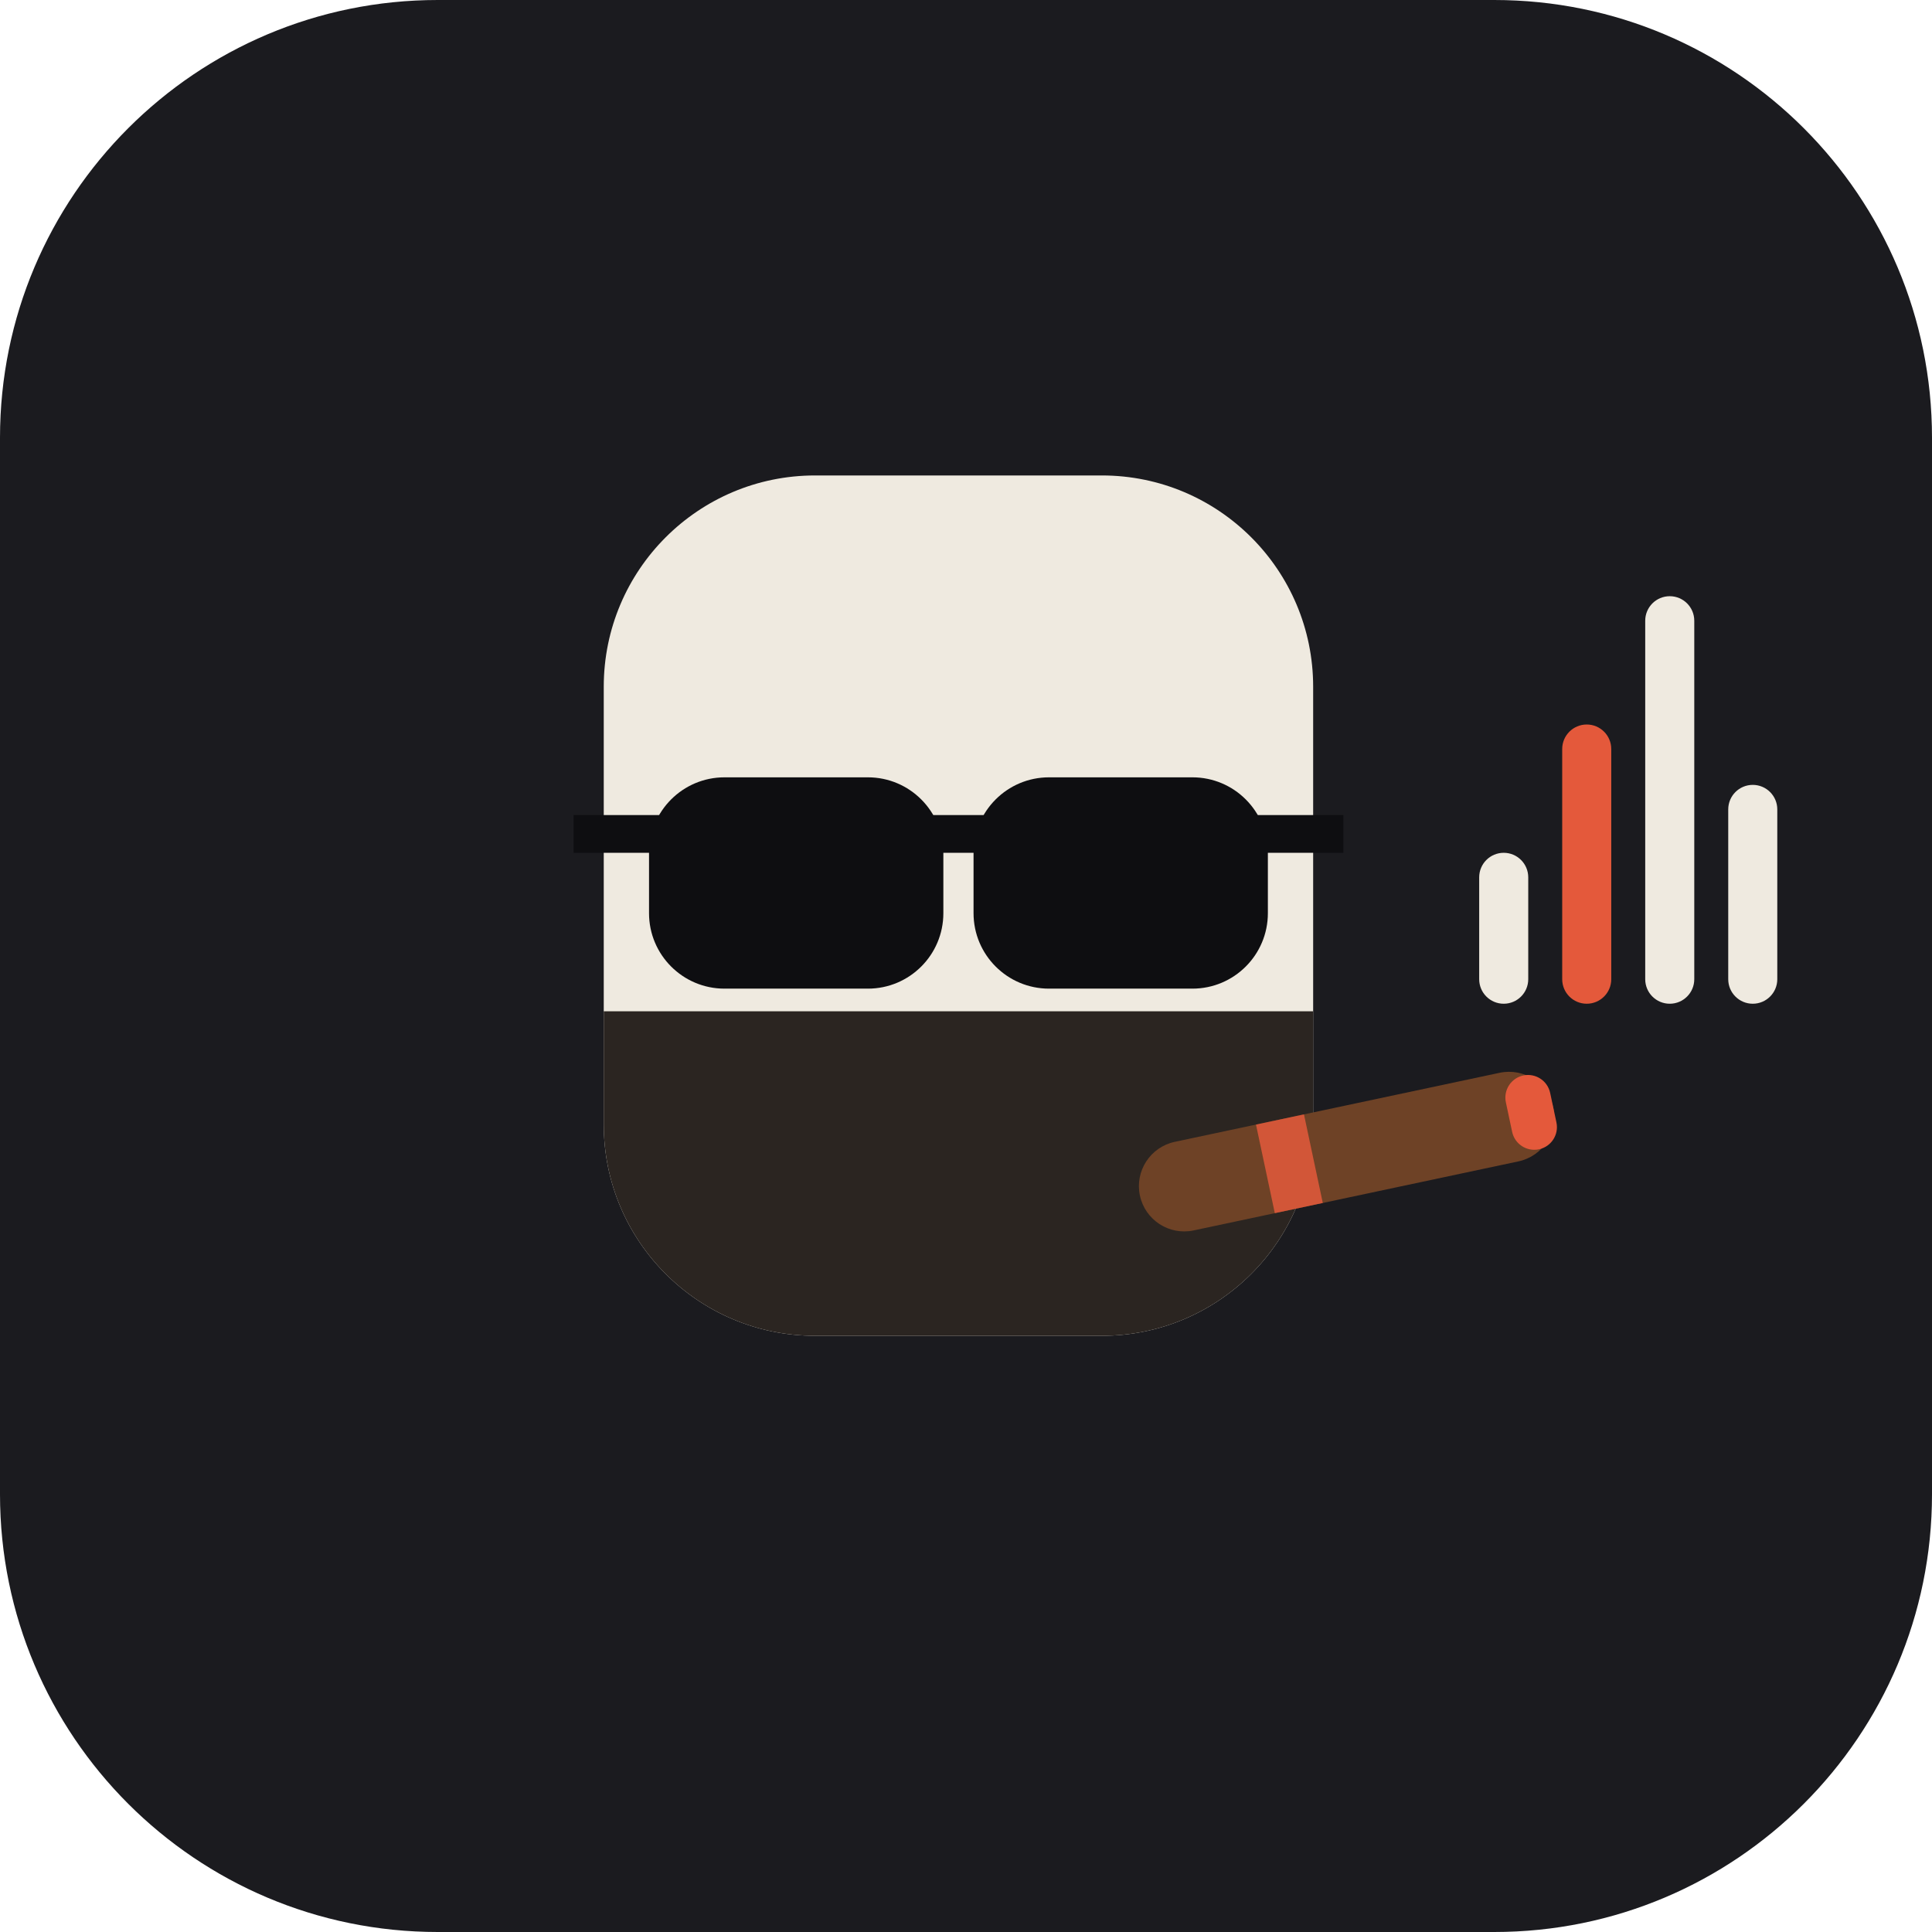
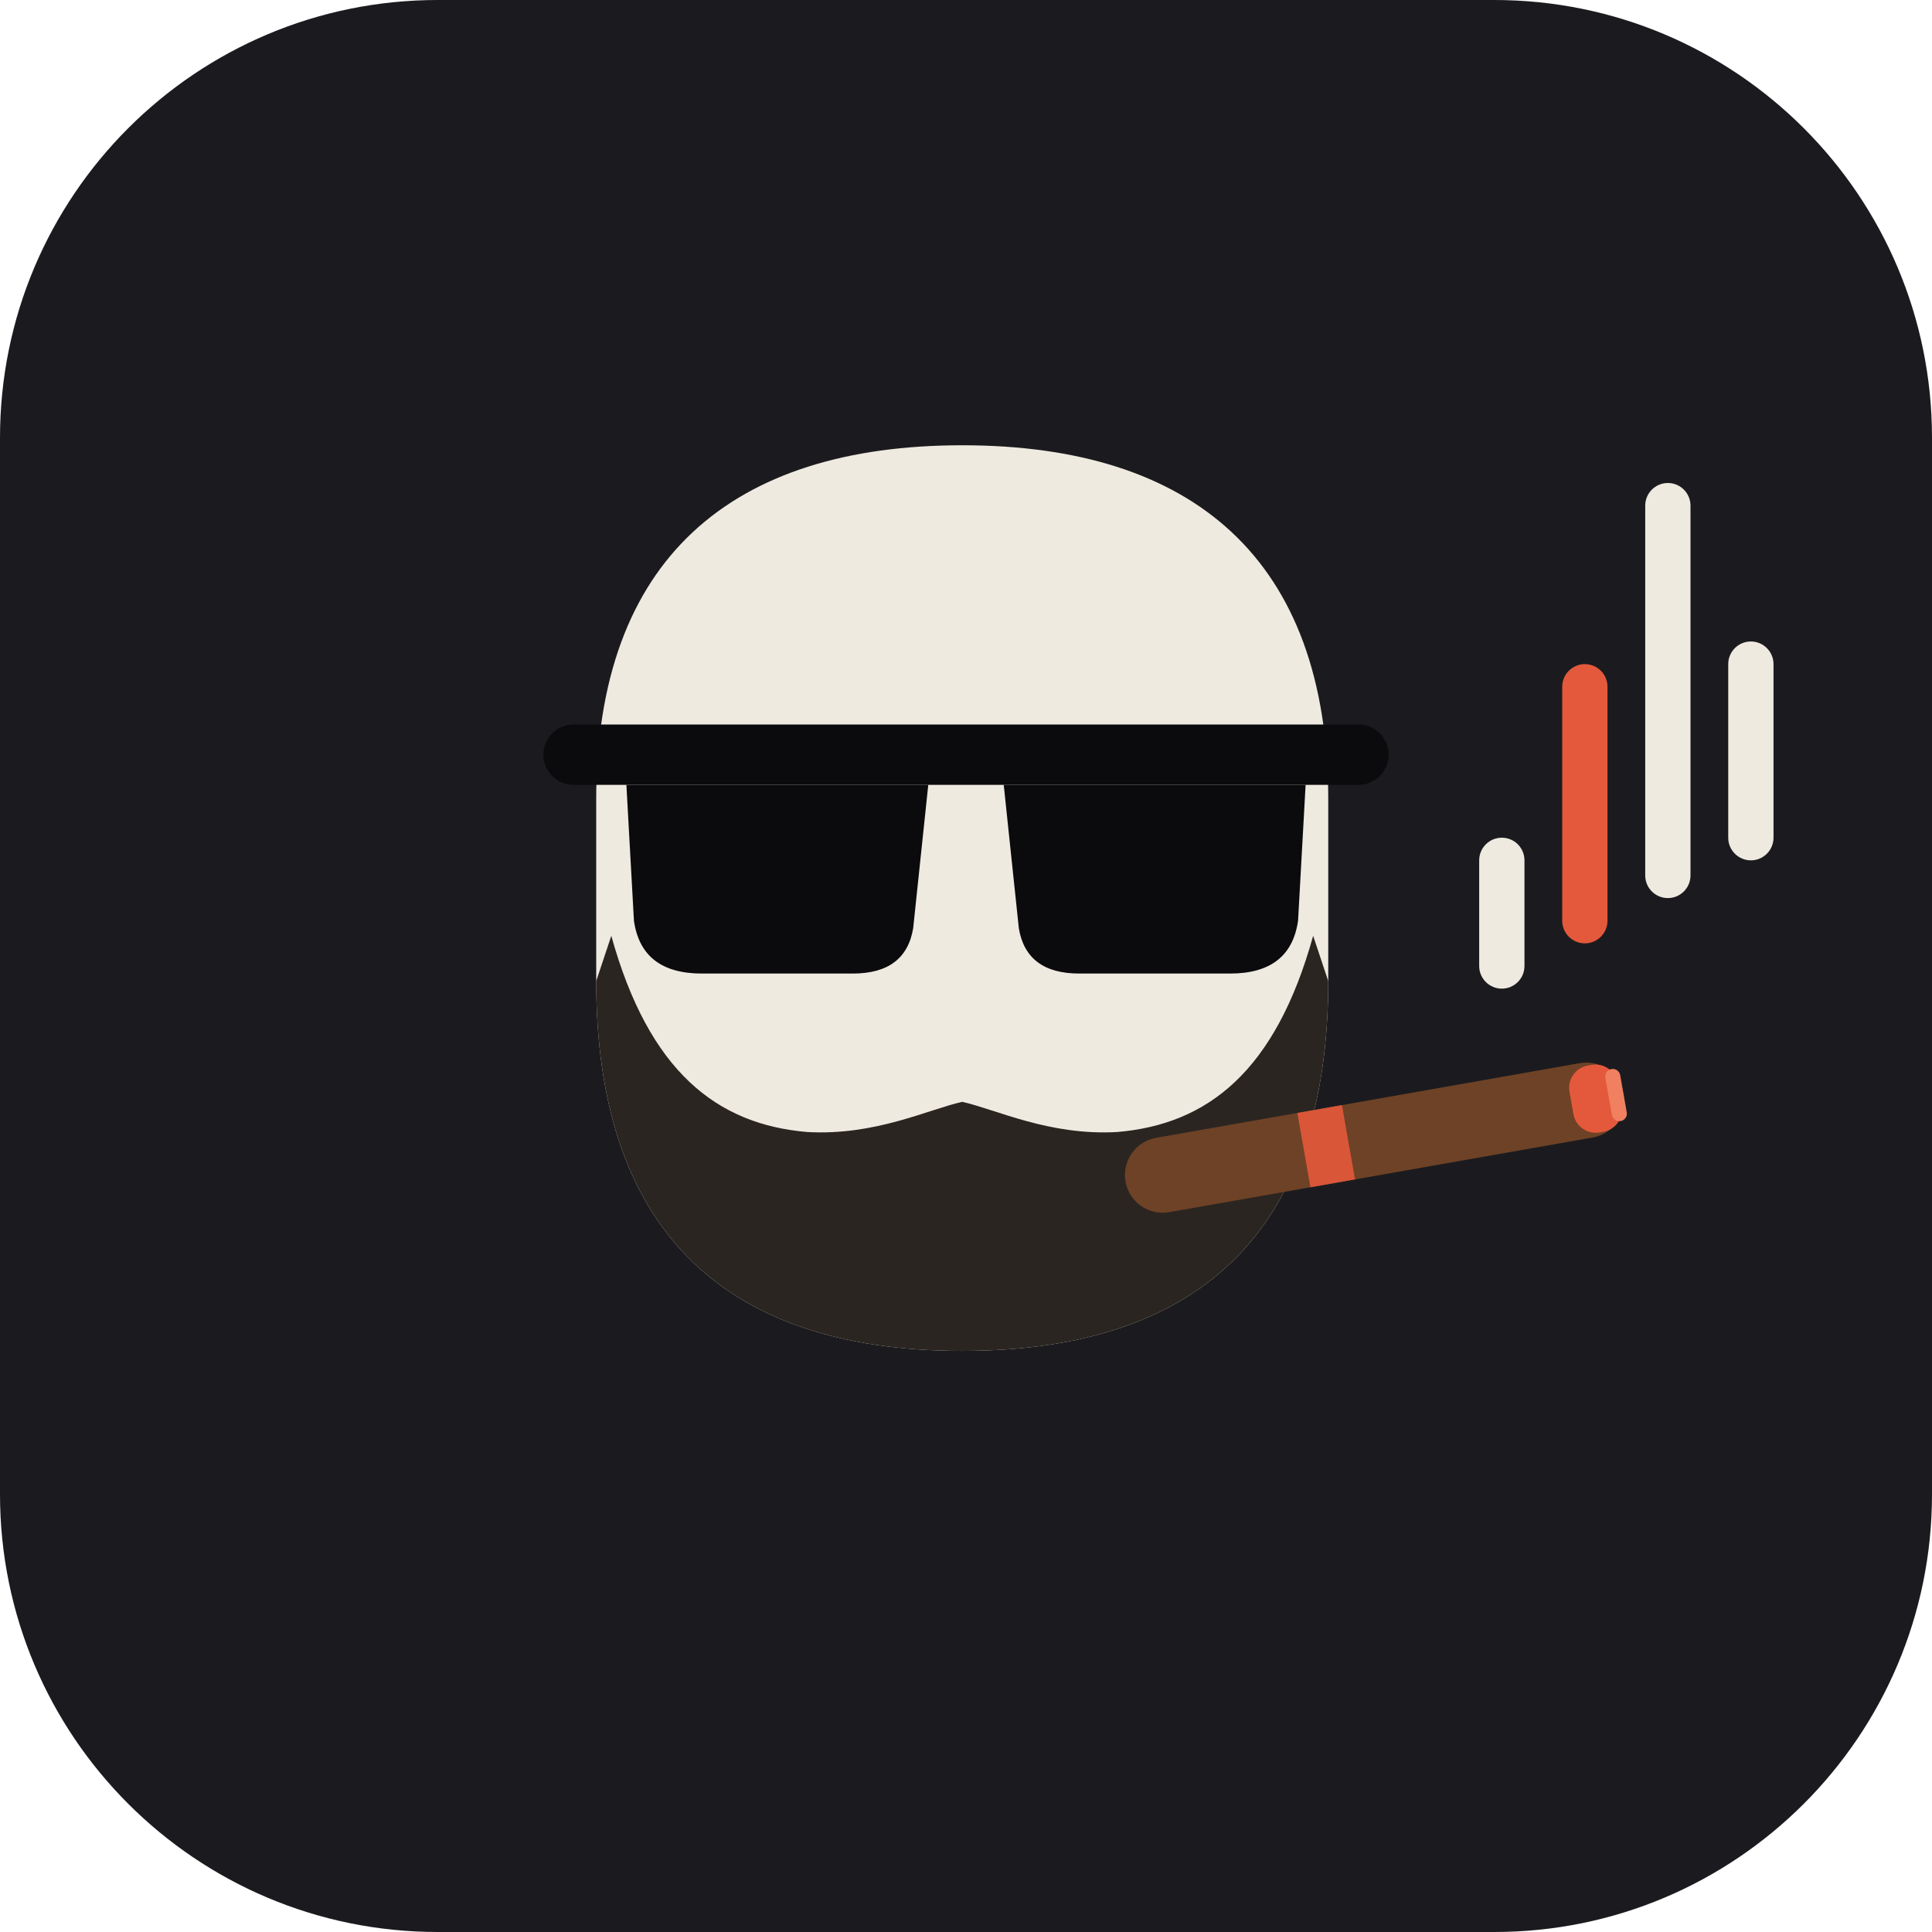
<svg xmlns="http://www.w3.org/2000/svg" viewBox="0 0 512 512" width="512" height="512">
  <rect width="512" height="512" rx="116" fill="#1B1B1F" />
-   <rect x="160" y="126" width="188" height="228" rx="56" fill="#EFEAE0" />
-   <path d="M160 268 h188 v30 a56 56 0 0 1 -56 56 h-76 a56 56 0 0 1 -56 -56 z" fill="#2B2521" />
-   <g>
-     <rect x="172" y="206" width="78" height="56" rx="20" fill="#0E0E11" />
-     <rect x="258" y="206" width="78" height="56" rx="20" fill="#0E0E11" />
-     <rect x="246" y="216" width="16" height="10" fill="#0E0E11" />
-     <rect x="152" y="216" width="24" height="10" fill="#0E0E11" />
-     <rect x="332" y="216" width="24" height="10" fill="#0E0E11" />
+   <path d="M158 212            C 158 148, 194 118, 255 118            C 316 118, 352 148, 352 212            L 352 260            C 352 324, 320 358, 255 358            C 190 358, 158 324, 158 260            Z" fill="#EFEAE0" />
+   <path d="M162 248            C 172 284, 190 298, 214 300            C 232 301, 246 294, 255 292            C 264 294, 278 301, 296 300            C 320 298, 338 284, 348 248            L 352 260            C 352 324, 320 358, 255 358            C 190 358, 158 324, 158 260            Z" fill="#2B2521" />
+   <rect x="144" y="192" width="224" height="16" rx="8" fill="#0B0B0E" />
+   <g fill="#0B0B0E">
+     <path d="M166 208 L 246 208 L 242 246 Q 240 258 226 258 L 186 258 Q 170 258 168 244 Z" />
+     <path d="M266 208 L 346 208 L 344 244 Q 342 258 326 258 L 286 258 Q 272 258 270 246 Z" />
  </g>
-   <g transform="rotate(-12 306 316)">
-     <rect x="302" y="304" width="112" height="24" rx="12" fill="#6E4226" />
-     <rect x="336" y="304" width="13" height="24" fill="#E4593B" opacity="0.85" />
-     <rect x="402" y="306" width="12" height="20" rx="6" fill="#E4593B" />
+   <g transform="rotate(-10 316 310)">
+     <rect x="298" y="300" width="134" height="20" rx="10" fill="#6E4226" />
+     <rect x="346" y="300" width="12" height="20" fill="#E4593B" opacity="0.9" />
+     <rect x="418" y="301" width="13" height="18" rx="6" fill="#E4593B" />
+     <rect x="428" y="303" width="4" height="14" rx="2" fill="#F0805F" />
  </g>
  <g fill="#EFEAE0">
-     <rect x="392" y="226" width="13" height="40" rx="6.5" />
-     <rect x="414" y="192" width="13" height="74" rx="6.5" fill="#E4593B" />
-     <rect x="436" y="158" width="13" height="108" rx="6.5" />
-     <rect x="458" y="208" width="13" height="58" rx="6.5" />
+     <rect x="392" y="222" width="12" height="40" rx="6" />
+     <rect x="414" y="176" width="12" height="74" rx="6" fill="#E4593B" />
+     <rect x="436" y="128" width="12" height="110" rx="6" />
+     <rect x="458" y="170" width="12" height="58" rx="6" />
  </g>
</svg>
